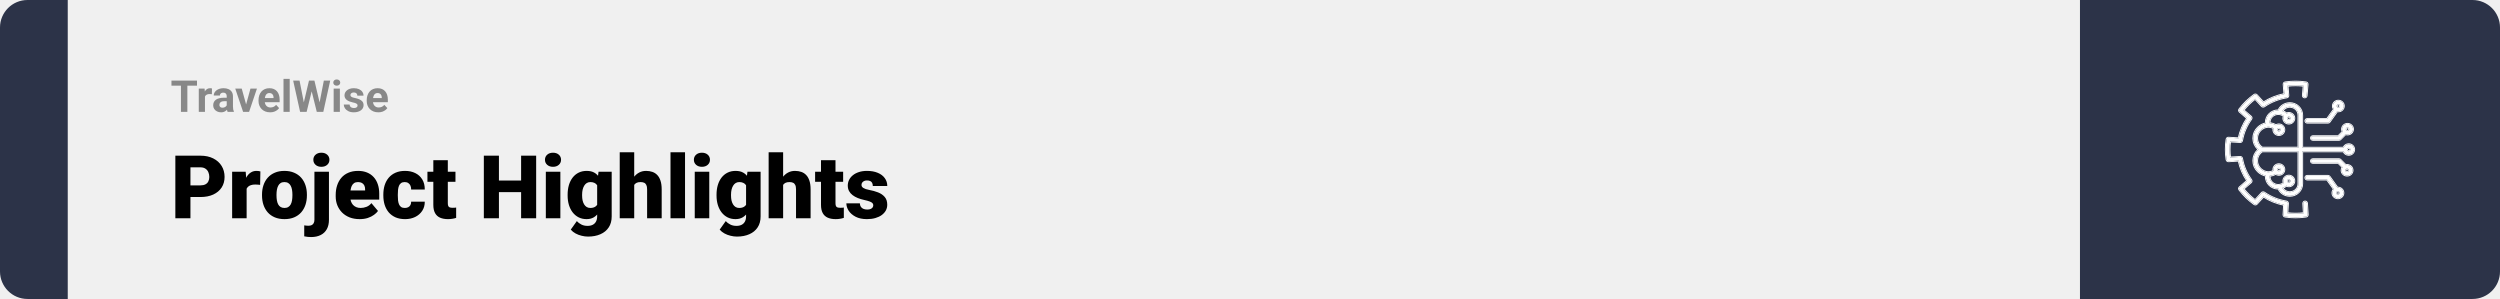
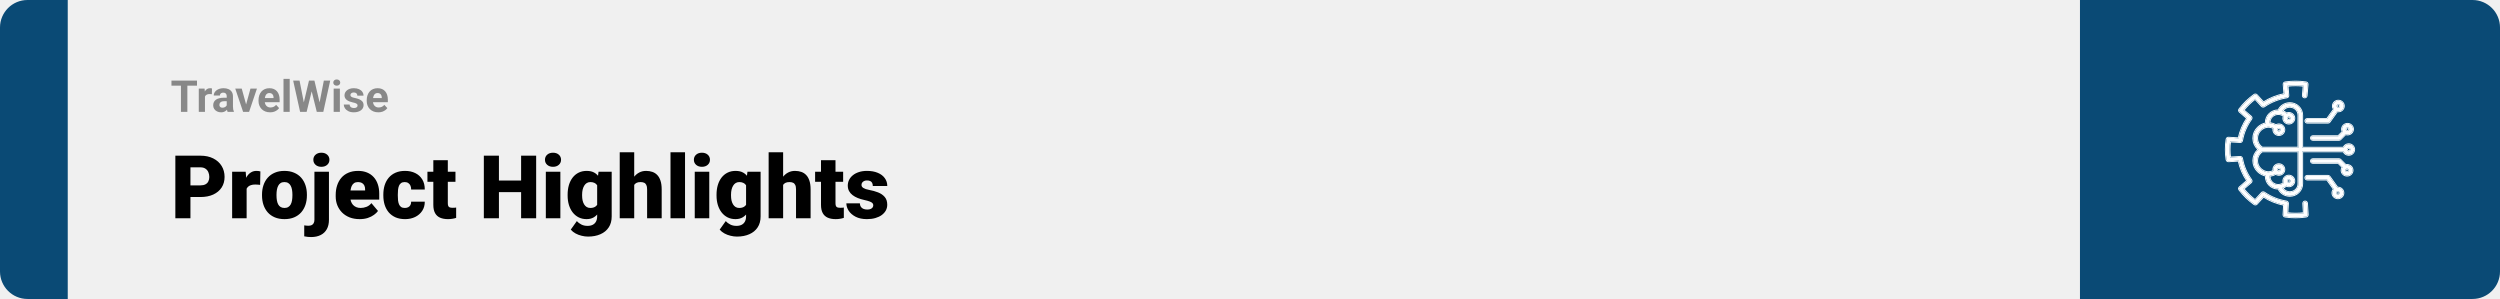
<svg xmlns="http://www.w3.org/2000/svg" width="1363" height="163" viewBox="0 0 1363 163" fill="none">
-   <path d="M0 15C0 6.716 6.716 0 15 0H37V163H15C6.716 163 0 156.284 0 148V15Z" fill="#2C3348" />
+   <path d="M0 15C0 6.716 6.716 0 15 0H37V163H15C6.716 163 0 156.284 0 148V15Z" fill="#0A4A75" />
  <rect width="1097" height="163" transform="translate(37)" fill="#F0F0F0" />
  <path d="M102.152 43.938V61H98.648V43.938H102.152ZM107.402 43.938V46.691H93.481V43.938H107.402ZM111.75 51.086V61H108.375V48.32H111.551L111.75 51.086ZM115.57 48.238L115.512 51.367C115.348 51.344 115.148 51.324 114.914 51.309C114.688 51.285 114.48 51.273 114.293 51.273C113.816 51.273 113.402 51.336 113.051 51.461C112.707 51.578 112.418 51.754 112.184 51.988C111.957 52.223 111.785 52.508 111.668 52.844C111.559 53.18 111.496 53.562 111.48 53.992L110.801 53.781C110.801 52.961 110.883 52.207 111.047 51.52C111.211 50.824 111.449 50.219 111.762 49.703C112.082 49.188 112.473 48.789 112.934 48.508C113.395 48.227 113.922 48.086 114.516 48.086C114.703 48.086 114.895 48.102 115.09 48.133C115.285 48.156 115.445 48.191 115.57 48.238ZM123.609 58.141V52.492C123.609 52.086 123.543 51.738 123.41 51.449C123.277 51.152 123.07 50.922 122.789 50.758C122.516 50.594 122.16 50.512 121.723 50.512C121.348 50.512 121.023 50.578 120.75 50.711C120.477 50.836 120.266 51.02 120.117 51.262C119.969 51.496 119.895 51.773 119.895 52.094H116.52C116.52 51.555 116.645 51.043 116.895 50.559C117.145 50.074 117.508 49.648 117.984 49.281C118.461 48.906 119.027 48.613 119.684 48.402C120.348 48.191 121.09 48.086 121.91 48.086C122.895 48.086 123.77 48.25 124.535 48.578C125.301 48.906 125.902 49.398 126.34 50.055C126.785 50.711 127.008 51.531 127.008 52.516V57.941C127.008 58.637 127.051 59.207 127.137 59.652C127.223 60.09 127.348 60.473 127.512 60.801V61H124.102C123.938 60.656 123.812 60.227 123.727 59.711C123.648 59.188 123.609 58.664 123.609 58.141ZM124.055 53.277L124.078 55.188H122.191C121.746 55.188 121.359 55.238 121.031 55.34C120.703 55.441 120.434 55.586 120.223 55.773C120.012 55.953 119.855 56.164 119.754 56.406C119.66 56.648 119.613 56.914 119.613 57.203C119.613 57.492 119.68 57.754 119.812 57.988C119.945 58.215 120.137 58.395 120.387 58.527C120.637 58.652 120.93 58.715 121.266 58.715C121.773 58.715 122.215 58.613 122.59 58.41C122.965 58.207 123.254 57.957 123.457 57.66C123.668 57.363 123.777 57.082 123.785 56.816L124.676 58.246C124.551 58.566 124.379 58.898 124.16 59.242C123.949 59.586 123.68 59.91 123.352 60.215C123.023 60.512 122.629 60.758 122.168 60.953C121.707 61.141 121.16 61.234 120.527 61.234C119.723 61.234 118.992 61.074 118.336 60.754C117.688 60.426 117.172 59.977 116.789 59.406C116.414 58.828 116.227 58.172 116.227 57.438C116.227 56.773 116.352 56.184 116.602 55.668C116.852 55.152 117.219 54.719 117.703 54.367C118.195 54.008 118.809 53.738 119.543 53.559C120.277 53.371 121.129 53.277 122.098 53.277H124.055ZM133.734 58.539L136.547 48.32H140.074L135.797 61H133.664L133.734 58.539ZM131.801 48.32L134.625 58.551L134.684 61H132.539L128.262 48.32H131.801ZM147.258 61.234C146.273 61.234 145.391 61.078 144.609 60.766C143.828 60.445 143.164 60.004 142.617 59.441C142.078 58.879 141.664 58.227 141.375 57.484C141.086 56.734 140.941 55.938 140.941 55.094V54.625C140.941 53.664 141.078 52.785 141.352 51.988C141.625 51.191 142.016 50.5 142.523 49.914C143.039 49.328 143.664 48.879 144.398 48.566C145.133 48.246 145.961 48.086 146.883 48.086C147.781 48.086 148.578 48.234 149.273 48.531C149.969 48.828 150.551 49.25 151.02 49.797C151.496 50.344 151.855 51 152.098 51.766C152.34 52.523 152.461 53.367 152.461 54.297V55.703H142.383V53.453H149.145V53.195C149.145 52.727 149.059 52.309 148.887 51.941C148.723 51.566 148.473 51.27 148.137 51.051C147.801 50.832 147.371 50.723 146.848 50.723C146.402 50.723 146.02 50.82 145.699 51.016C145.379 51.211 145.117 51.484 144.914 51.836C144.719 52.188 144.57 52.602 144.469 53.078C144.375 53.547 144.328 54.062 144.328 54.625V55.094C144.328 55.602 144.398 56.07 144.539 56.5C144.688 56.93 144.895 57.301 145.16 57.613C145.434 57.926 145.762 58.168 146.145 58.34C146.535 58.512 146.977 58.598 147.469 58.598C148.078 58.598 148.645 58.48 149.168 58.246C149.699 58.004 150.156 57.641 150.539 57.156L152.18 58.938C151.914 59.32 151.551 59.688 151.09 60.039C150.637 60.391 150.09 60.68 149.449 60.906C148.809 61.125 148.078 61.234 147.258 61.234ZM157.945 43V61H154.559V43H157.945ZM165.059 58.293L168.457 43.938H170.355L170.789 46.328L167.168 61H165.129L165.059 58.293ZM163.312 43.938L166.125 58.293L165.891 61H163.617L159.832 43.938H163.312ZM173.777 58.234L176.555 43.938H180.035L176.262 61H173.988L173.777 58.234ZM171.422 43.938L174.844 58.352L174.75 61H172.711L169.066 46.316L169.535 43.938H171.422ZM185.297 48.32V61H181.91V48.32H185.297ZM181.699 45.016C181.699 44.523 181.871 44.117 182.215 43.797C182.559 43.477 183.02 43.316 183.598 43.316C184.168 43.316 184.625 43.477 184.969 43.797C185.32 44.117 185.496 44.523 185.496 45.016C185.496 45.508 185.32 45.914 184.969 46.234C184.625 46.555 184.168 46.715 183.598 46.715C183.02 46.715 182.559 46.555 182.215 46.234C181.871 45.914 181.699 45.508 181.699 45.016ZM194.941 57.496C194.941 57.254 194.871 57.035 194.73 56.84C194.59 56.645 194.328 56.465 193.945 56.301C193.57 56.129 193.027 55.973 192.316 55.832C191.676 55.691 191.078 55.516 190.523 55.305C189.977 55.086 189.5 54.824 189.094 54.52C188.695 54.215 188.383 53.855 188.156 53.441C187.93 53.02 187.816 52.539 187.816 52C187.816 51.469 187.93 50.969 188.156 50.5C188.391 50.031 188.723 49.617 189.152 49.258C189.59 48.891 190.121 48.605 190.746 48.402C191.379 48.191 192.09 48.086 192.879 48.086C193.98 48.086 194.926 48.262 195.715 48.613C196.512 48.965 197.121 49.449 197.543 50.066C197.973 50.676 198.188 51.371 198.188 52.152H194.812C194.812 51.824 194.742 51.531 194.602 51.273C194.469 51.008 194.258 50.801 193.969 50.652C193.688 50.496 193.32 50.418 192.867 50.418C192.492 50.418 192.168 50.484 191.895 50.617C191.621 50.742 191.41 50.914 191.262 51.133C191.121 51.344 191.051 51.578 191.051 51.836C191.051 52.031 191.09 52.207 191.168 52.363C191.254 52.512 191.391 52.648 191.578 52.773C191.766 52.898 192.008 53.016 192.305 53.125C192.609 53.227 192.984 53.32 193.43 53.406C194.344 53.594 195.16 53.84 195.879 54.145C196.598 54.441 197.168 54.848 197.59 55.363C198.012 55.871 198.223 56.539 198.223 57.367C198.223 57.93 198.098 58.445 197.848 58.914C197.598 59.383 197.238 59.793 196.77 60.145C196.301 60.488 195.738 60.758 195.082 60.953C194.434 61.141 193.703 61.234 192.891 61.234C191.711 61.234 190.711 61.023 189.891 60.602C189.078 60.18 188.461 59.645 188.039 58.996C187.625 58.34 187.418 57.668 187.418 56.98H190.617C190.633 57.441 190.75 57.812 190.969 58.094C191.195 58.375 191.48 58.578 191.824 58.703C192.176 58.828 192.555 58.891 192.961 58.891C193.398 58.891 193.762 58.832 194.051 58.715C194.34 58.59 194.559 58.426 194.707 58.223C194.863 58.012 194.941 57.77 194.941 57.496ZM206.25 61.234C205.266 61.234 204.383 61.078 203.602 60.766C202.82 60.445 202.156 60.004 201.609 59.441C201.07 58.879 200.656 58.227 200.367 57.484C200.078 56.734 199.934 55.938 199.934 55.094V54.625C199.934 53.664 200.07 52.785 200.344 51.988C200.617 51.191 201.008 50.5 201.516 49.914C202.031 49.328 202.656 48.879 203.391 48.566C204.125 48.246 204.953 48.086 205.875 48.086C206.773 48.086 207.57 48.234 208.266 48.531C208.961 48.828 209.543 49.25 210.012 49.797C210.488 50.344 210.848 51 211.09 51.766C211.332 52.523 211.453 53.367 211.453 54.297V55.703H201.375V53.453H208.137V53.195C208.137 52.727 208.051 52.309 207.879 51.941C207.715 51.566 207.465 51.27 207.129 51.051C206.793 50.832 206.363 50.723 205.84 50.723C205.395 50.723 205.012 50.82 204.691 51.016C204.371 51.211 204.109 51.484 203.906 51.836C203.711 52.188 203.562 52.602 203.461 53.078C203.367 53.547 203.32 54.062 203.32 54.625V55.094C203.32 55.602 203.391 56.07 203.531 56.5C203.68 56.93 203.887 57.301 204.152 57.613C204.426 57.926 204.754 58.168 205.137 58.34C205.527 58.512 205.969 58.598 206.461 58.598C207.07 58.598 207.637 58.48 208.16 58.246C208.691 58.004 209.148 57.641 209.531 57.156L211.172 58.938C210.906 59.32 210.543 59.688 210.082 60.039C209.629 60.391 209.082 60.68 208.441 60.906C207.801 61.125 207.07 61.234 206.25 61.234Z" fill="#888888" />
  <path d="M109.219 107.422H100.734V101.07H109.219C110.375 101.07 111.312 100.875 112.031 100.484C112.75 100.094 113.273 99.555 113.602 98.867C113.945 98.164 114.117 97.375 114.117 96.5C114.117 95.562 113.945 94.695 113.602 93.898C113.273 93.102 112.75 92.461 112.031 91.977C111.312 91.477 110.375 91.227 109.219 91.227H103.828V119H95.602V84.875H109.219C111.953 84.875 114.305 85.375 116.273 86.375C118.258 87.375 119.781 88.75 120.844 90.5C121.906 92.234 122.438 94.219 122.438 96.453C122.438 98.656 121.906 100.578 120.844 102.219C119.781 103.859 118.258 105.141 116.273 106.062C114.305 106.969 111.953 107.422 109.219 107.422ZM134.461 99.922V119H126.562V93.641H133.945L134.461 99.922ZM141.961 93.453L141.82 100.789C141.508 100.758 141.086 100.719 140.555 100.672C140.023 100.625 139.578 100.602 139.219 100.602C138.297 100.602 137.5 100.711 136.828 100.93C136.172 101.133 135.625 101.445 135.188 101.867C134.766 102.273 134.453 102.789 134.25 103.414C134.062 104.039 133.977 104.766 133.992 105.594L132.562 104.656C132.562 102.953 132.727 101.406 133.055 100.016C133.398 98.609 133.883 97.398 134.508 96.383C135.133 95.352 135.891 94.562 136.781 94.016C137.672 93.453 138.672 93.172 139.781 93.172C140.172 93.172 140.555 93.195 140.93 93.242C141.32 93.289 141.664 93.359 141.961 93.453ZM142.852 106.578V106.086C142.852 104.227 143.117 102.516 143.648 100.953C144.18 99.375 144.961 98.008 145.992 96.852C147.023 95.695 148.297 94.797 149.812 94.156C151.328 93.5 153.078 93.172 155.062 93.172C157.062 93.172 158.82 93.5 160.336 94.156C161.867 94.797 163.148 95.695 164.18 96.852C165.211 98.008 165.992 99.375 166.523 100.953C167.055 102.516 167.32 104.227 167.32 106.086V106.578C167.32 108.422 167.055 110.133 166.523 111.711C165.992 113.273 165.211 114.641 164.18 115.812C163.148 116.969 161.875 117.867 160.359 118.508C158.844 119.148 157.094 119.469 155.109 119.469C153.125 119.469 151.367 119.148 149.836 118.508C148.305 117.867 147.023 116.969 145.992 115.812C144.961 114.641 144.18 113.273 143.648 111.711C143.117 110.133 142.852 108.422 142.852 106.578ZM150.75 106.086V106.578C150.75 107.531 150.82 108.422 150.961 109.25C151.102 110.078 151.336 110.805 151.664 111.43C151.992 112.039 152.438 112.516 153 112.859C153.562 113.203 154.266 113.375 155.109 113.375C155.938 113.375 156.625 113.203 157.172 112.859C157.734 112.516 158.18 112.039 158.508 111.43C158.836 110.805 159.07 110.078 159.211 109.25C159.352 108.422 159.422 107.531 159.422 106.578V106.086C159.422 105.164 159.352 104.297 159.211 103.484C159.07 102.656 158.836 101.93 158.508 101.305C158.18 100.664 157.734 100.164 157.172 99.805C156.609 99.445 155.906 99.266 155.062 99.266C154.234 99.266 153.539 99.445 152.977 99.805C152.43 100.164 151.992 100.664 151.664 101.305C151.336 101.93 151.102 102.656 150.961 103.484C150.82 104.297 150.75 105.164 150.75 106.086ZM171.422 93.641H179.344V119.82C179.344 121.852 178.953 123.562 178.172 124.953C177.391 126.359 176.273 127.422 174.82 128.141C173.367 128.875 171.633 129.242 169.617 129.242C168.945 129.242 168.328 129.211 167.766 129.148C167.188 129.102 166.555 129 165.867 128.844V122.867C166.273 122.93 166.648 122.977 166.992 123.008C167.336 123.055 167.711 123.078 168.117 123.078C168.836 123.078 169.438 122.961 169.922 122.727C170.406 122.492 170.773 122.133 171.023 121.648C171.289 121.164 171.422 120.555 171.422 119.82V93.641ZM170.836 87.102C170.836 85.977 171.242 85.055 172.055 84.336C172.867 83.617 173.922 83.258 175.219 83.258C176.516 83.258 177.57 83.617 178.383 84.336C179.195 85.055 179.602 85.977 179.602 87.102C179.602 88.227 179.195 89.148 178.383 89.867C177.57 90.586 176.516 90.945 175.219 90.945C173.922 90.945 172.867 90.586 172.055 89.867C171.242 89.148 170.836 88.227 170.836 87.102ZM196.102 119.469C194.039 119.469 192.195 119.148 190.57 118.508C188.945 117.852 187.57 116.953 186.445 115.812C185.336 114.672 184.484 113.359 183.891 111.875C183.312 110.391 183.023 108.82 183.023 107.164V106.273C183.023 104.414 183.281 102.695 183.797 101.117C184.312 99.523 185.078 98.133 186.094 96.945C187.109 95.758 188.383 94.836 189.914 94.18C191.445 93.508 193.227 93.172 195.258 93.172C197.055 93.172 198.664 93.461 200.086 94.039C201.508 94.617 202.711 95.445 203.695 96.523C204.695 97.602 205.453 98.906 205.969 100.438C206.5 101.969 206.766 103.688 206.766 105.594V108.805H186.047V103.859H199.055V103.25C199.07 102.406 198.922 101.688 198.609 101.094C198.312 100.5 197.875 100.047 197.297 99.734C196.719 99.422 196.016 99.266 195.188 99.266C194.328 99.266 193.617 99.453 193.055 99.828C192.508 100.203 192.078 100.719 191.766 101.375C191.469 102.016 191.258 102.758 191.133 103.602C191.008 104.445 190.945 105.336 190.945 106.273V107.164C190.945 108.102 191.07 108.953 191.32 109.719C191.586 110.484 191.961 111.141 192.445 111.688C192.945 112.219 193.539 112.633 194.227 112.93C194.93 113.227 195.727 113.375 196.617 113.375C197.695 113.375 198.758 113.172 199.805 112.766C200.852 112.359 201.75 111.688 202.5 110.75L206.086 115.016C205.57 115.75 204.836 116.461 203.883 117.148C202.945 117.836 201.82 118.398 200.508 118.836C199.195 119.258 197.727 119.469 196.102 119.469ZM220.688 113.375C221.422 113.375 222.047 113.242 222.562 112.977C223.094 112.695 223.492 112.305 223.758 111.805C224.039 111.289 224.172 110.672 224.156 109.953H231.586C231.602 111.859 231.133 113.531 230.18 114.969C229.242 116.391 227.961 117.5 226.336 118.297C224.727 119.078 222.906 119.469 220.875 119.469C218.891 119.469 217.156 119.148 215.672 118.508C214.188 117.852 212.945 116.945 211.945 115.789C210.961 114.617 210.219 113.25 209.719 111.688C209.234 110.125 208.992 108.43 208.992 106.602V106.062C208.992 104.234 209.234 102.539 209.719 100.977C210.219 99.398 210.961 98.031 211.945 96.875C212.945 95.703 214.18 94.797 215.648 94.156C217.133 93.5 218.859 93.172 220.828 93.172C222.938 93.172 224.797 93.57 226.406 94.367C228.031 95.164 229.305 96.32 230.227 97.836C231.148 99.352 231.602 101.188 231.586 103.344H224.156C224.172 102.578 224.055 101.891 223.805 101.281C223.555 100.672 223.164 100.188 222.633 99.828C222.117 99.453 221.453 99.266 220.641 99.266C219.828 99.266 219.172 99.445 218.672 99.805C218.172 100.164 217.789 100.664 217.523 101.305C217.273 101.93 217.102 102.648 217.008 103.461C216.93 104.273 216.891 105.141 216.891 106.062V106.602C216.891 107.539 216.93 108.422 217.008 109.25C217.102 110.062 217.281 110.781 217.547 111.406C217.812 112.016 218.195 112.5 218.695 112.859C219.195 113.203 219.859 113.375 220.688 113.375ZM248.32 93.641V99.125H233.039V93.641H248.32ZM236.25 87.336H244.148V110.727C244.148 111.398 244.227 111.922 244.383 112.297C244.539 112.656 244.805 112.914 245.18 113.07C245.57 113.211 246.086 113.281 246.727 113.281C247.18 113.281 247.555 113.273 247.852 113.258C248.148 113.227 248.43 113.188 248.695 113.141V118.789C248.023 119.008 247.32 119.172 246.586 119.281C245.852 119.406 245.07 119.469 244.242 119.469C242.555 119.469 241.109 119.203 239.906 118.672C238.719 118.141 237.812 117.305 237.188 116.164C236.562 115.023 236.25 113.539 236.25 111.711V87.336ZM286.781 98.422V104.75H269.273V98.422H286.781ZM272.016 84.875V119H263.789V84.875H272.016ZM292.312 84.875V119H284.109V84.875H292.312ZM305.508 93.641V119H297.586V93.641H305.508ZM297.117 87.102C297.117 85.977 297.523 85.055 298.336 84.336C299.148 83.617 300.203 83.258 301.5 83.258C302.797 83.258 303.852 83.617 304.664 84.336C305.477 85.055 305.883 85.977 305.883 87.102C305.883 88.227 305.477 89.148 304.664 89.867C303.852 90.586 302.797 90.945 301.5 90.945C300.203 90.945 299.148 90.586 298.336 89.867C297.523 89.148 297.117 88.227 297.117 87.102ZM326.32 93.641H333.492V118.016C333.492 120.359 332.953 122.344 331.875 123.969C330.797 125.609 329.289 126.852 327.352 127.695C325.43 128.555 323.18 128.984 320.602 128.984C319.461 128.984 318.297 128.836 317.109 128.539C315.922 128.258 314.812 127.836 313.781 127.273C312.75 126.711 311.883 126.016 311.18 125.188L314.484 120.547C315.125 121.266 315.93 121.875 316.898 122.375C317.867 122.891 319.008 123.148 320.32 123.148C321.461 123.148 322.414 122.945 323.18 122.539C323.961 122.133 324.555 121.539 324.961 120.758C325.367 119.992 325.57 119.062 325.57 117.969V99.641L326.32 93.641ZM309.469 106.625V106.133C309.469 104.211 309.703 102.461 310.172 100.883C310.656 99.289 311.344 97.922 312.234 96.781C313.141 95.625 314.234 94.734 315.516 94.109C316.797 93.484 318.242 93.172 319.852 93.172C321.586 93.172 323.008 93.508 324.117 94.18C325.242 94.836 326.141 95.758 326.812 96.945C327.5 98.133 328.031 99.523 328.406 101.117C328.797 102.695 329.125 104.398 329.391 106.227V106.812C329.125 108.531 328.758 110.156 328.289 111.688C327.836 113.203 327.242 114.547 326.508 115.719C325.773 116.891 324.852 117.812 323.742 118.484C322.648 119.141 321.336 119.469 319.805 119.469C318.211 119.469 316.773 119.148 315.492 118.508C314.227 117.867 313.141 116.969 312.234 115.812C311.344 114.656 310.656 113.297 310.172 111.734C309.703 110.172 309.469 108.469 309.469 106.625ZM317.367 106.133V106.625C317.367 107.578 317.453 108.461 317.625 109.273C317.812 110.086 318.094 110.805 318.469 111.43C318.844 112.039 319.305 112.516 319.852 112.859C320.414 113.203 321.07 113.375 321.82 113.375C322.961 113.375 323.883 113.133 324.586 112.648C325.289 112.164 325.797 111.477 326.109 110.586C326.422 109.695 326.555 108.648 326.508 107.445V105.594C326.539 104.562 326.469 103.656 326.297 102.875C326.125 102.078 325.852 101.414 325.477 100.883C325.117 100.352 324.633 99.953 324.023 99.688C323.43 99.406 322.711 99.266 321.867 99.266C321.133 99.266 320.484 99.438 319.922 99.781C319.359 100.125 318.891 100.609 318.516 101.234C318.141 101.844 317.852 102.57 317.648 103.414C317.461 104.242 317.367 105.148 317.367 106.133ZM345.773 83V119H337.875V83H345.773ZM344.836 105.453L342.984 105.5C342.984 103.719 343.203 102.078 343.641 100.578C344.078 99.078 344.703 97.773 345.516 96.664C346.328 95.555 347.305 94.695 348.445 94.086C349.586 93.477 350.852 93.172 352.242 93.172C353.492 93.172 354.633 93.352 355.664 93.711C356.711 94.07 357.609 94.648 358.359 95.445C359.125 96.242 359.711 97.281 360.117 98.562C360.539 99.844 360.75 101.406 360.75 103.25V119H352.805V103.203C352.805 102.172 352.656 101.375 352.359 100.812C352.078 100.234 351.672 99.836 351.141 99.617C350.609 99.383 349.961 99.266 349.195 99.266C348.273 99.266 347.523 99.422 346.945 99.734C346.367 100.047 345.922 100.484 345.609 101.047C345.312 101.594 345.109 102.242 345 102.992C344.891 103.742 344.836 104.562 344.836 105.453ZM373.477 83V119H365.555V83H373.477ZM386.695 93.641V119H378.773V93.641H386.695ZM378.305 87.102C378.305 85.977 378.711 85.055 379.523 84.336C380.336 83.617 381.391 83.258 382.688 83.258C383.984 83.258 385.039 83.617 385.852 84.336C386.664 85.055 387.07 85.977 387.07 87.102C387.07 88.227 386.664 89.148 385.852 89.867C385.039 90.586 383.984 90.945 382.688 90.945C381.391 90.945 380.336 90.586 379.523 89.867C378.711 89.148 378.305 88.227 378.305 87.102ZM407.508 93.641H414.68V118.016C414.68 120.359 414.141 122.344 413.062 123.969C411.984 125.609 410.477 126.852 408.539 127.695C406.617 128.555 404.367 128.984 401.789 128.984C400.648 128.984 399.484 128.836 398.297 128.539C397.109 128.258 396 127.836 394.969 127.273C393.938 126.711 393.07 126.016 392.367 125.188L395.672 120.547C396.312 121.266 397.117 121.875 398.086 122.375C399.055 122.891 400.195 123.148 401.508 123.148C402.648 123.148 403.602 122.945 404.367 122.539C405.148 122.133 405.742 121.539 406.148 120.758C406.555 119.992 406.758 119.062 406.758 117.969V99.641L407.508 93.641ZM390.656 106.625V106.133C390.656 104.211 390.891 102.461 391.359 100.883C391.844 99.289 392.531 97.922 393.422 96.781C394.328 95.625 395.422 94.734 396.703 94.109C397.984 93.484 399.43 93.172 401.039 93.172C402.773 93.172 404.195 93.508 405.305 94.18C406.43 94.836 407.328 95.758 408 96.945C408.688 98.133 409.219 99.523 409.594 101.117C409.984 102.695 410.312 104.398 410.578 106.227V106.812C410.312 108.531 409.945 110.156 409.477 111.688C409.023 113.203 408.43 114.547 407.695 115.719C406.961 116.891 406.039 117.812 404.93 118.484C403.836 119.141 402.523 119.469 400.992 119.469C399.398 119.469 397.961 119.148 396.68 118.508C395.414 117.867 394.328 116.969 393.422 115.812C392.531 114.656 391.844 113.297 391.359 111.734C390.891 110.172 390.656 108.469 390.656 106.625ZM398.555 106.133V106.625C398.555 107.578 398.641 108.461 398.812 109.273C399 110.086 399.281 110.805 399.656 111.43C400.031 112.039 400.492 112.516 401.039 112.859C401.602 113.203 402.258 113.375 403.008 113.375C404.148 113.375 405.07 113.133 405.773 112.648C406.477 112.164 406.984 111.477 407.297 110.586C407.609 109.695 407.742 108.648 407.695 107.445V105.594C407.727 104.562 407.656 103.656 407.484 102.875C407.312 102.078 407.039 101.414 406.664 100.883C406.305 100.352 405.82 99.953 405.211 99.688C404.617 99.406 403.898 99.266 403.055 99.266C402.32 99.266 401.672 99.438 401.109 99.781C400.547 100.125 400.078 100.609 399.703 101.234C399.328 101.844 399.039 102.57 398.836 103.414C398.648 104.242 398.555 105.148 398.555 106.133ZM426.961 83V119H419.062V83H426.961ZM426.023 105.453L424.172 105.5C424.172 103.719 424.391 102.078 424.828 100.578C425.266 99.078 425.891 97.773 426.703 96.664C427.516 95.555 428.492 94.695 429.633 94.086C430.773 93.477 432.039 93.172 433.43 93.172C434.68 93.172 435.82 93.352 436.852 93.711C437.898 94.07 438.797 94.648 439.547 95.445C440.312 96.242 440.898 97.281 441.305 98.562C441.727 99.844 441.938 101.406 441.938 103.25V119H433.992V103.203C433.992 102.172 433.844 101.375 433.547 100.812C433.266 100.234 432.859 99.836 432.328 99.617C431.797 99.383 431.148 99.266 430.383 99.266C429.461 99.266 428.711 99.422 428.133 99.734C427.555 100.047 427.109 100.484 426.797 101.047C426.5 101.594 426.297 102.242 426.188 102.992C426.078 103.742 426.023 104.562 426.023 105.453ZM459.68 93.641V99.125H444.398V93.641H459.68ZM447.609 87.336H455.508V110.727C455.508 111.398 455.586 111.922 455.742 112.297C455.898 112.656 456.164 112.914 456.539 113.07C456.93 113.211 457.445 113.281 458.086 113.281C458.539 113.281 458.914 113.273 459.211 113.258C459.508 113.227 459.789 113.188 460.055 113.141V118.789C459.383 119.008 458.68 119.172 457.945 119.281C457.211 119.406 456.43 119.469 455.602 119.469C453.914 119.469 452.469 119.203 451.266 118.672C450.078 118.141 449.172 117.305 448.547 116.164C447.922 115.023 447.609 113.539 447.609 111.711V87.336ZM476.109 111.875C476.109 111.438 475.961 111.062 475.664 110.75C475.383 110.422 474.883 110.125 474.164 109.859C473.445 109.578 472.438 109.297 471.141 109.016C469.906 108.75 468.742 108.398 467.648 107.961C466.57 107.523 465.625 106.992 464.812 106.367C464 105.742 463.359 105 462.891 104.141C462.438 103.281 462.211 102.297 462.211 101.188C462.211 100.109 462.438 99.094 462.891 98.141C463.359 97.172 464.039 96.32 464.93 95.586C465.836 94.836 466.938 94.25 468.234 93.828C469.531 93.391 471.008 93.172 472.664 93.172C474.945 93.172 476.914 93.523 478.57 94.227C480.227 94.914 481.5 95.883 482.391 97.133C483.297 98.367 483.75 99.797 483.75 101.422H475.852C475.852 100.781 475.742 100.234 475.523 99.781C475.32 99.328 474.984 98.984 474.516 98.75C474.047 98.5 473.422 98.375 472.641 98.375C472.094 98.375 471.594 98.477 471.141 98.68C470.703 98.883 470.352 99.164 470.086 99.523C469.82 99.883 469.688 100.305 469.688 100.789C469.688 101.133 469.766 101.445 469.922 101.727C470.094 101.992 470.352 102.242 470.695 102.477C471.039 102.695 471.477 102.898 472.008 103.086C472.539 103.258 473.18 103.414 473.93 103.555C475.633 103.867 477.227 104.312 478.711 104.891C480.195 105.469 481.398 106.289 482.32 107.352C483.258 108.414 483.727 109.844 483.727 111.641C483.727 112.766 483.469 113.805 482.953 114.758C482.438 115.695 481.695 116.523 480.727 117.242C479.758 117.945 478.594 118.492 477.234 118.883C475.875 119.273 474.344 119.469 472.641 119.469C470.219 119.469 468.172 119.039 466.5 118.18C464.828 117.305 463.562 116.211 462.703 114.898C461.859 113.57 461.438 112.227 461.438 110.867H468.797C468.828 111.648 469.016 112.289 469.359 112.789C469.719 113.289 470.195 113.656 470.789 113.891C471.383 114.125 472.07 114.242 472.852 114.242C473.57 114.242 474.164 114.141 474.633 113.938C475.117 113.734 475.484 113.461 475.734 113.117C475.984 112.758 476.109 112.344 476.109 111.875Z" fill="black" />
-   <path d="M1134 0H1348C1356.28 0 1363 6.716 1363 15V148C1363 156.284 1356.28 163 1348 163H1134V0Z" fill="#2C3348" />
+   <path d="M1134 0H1348C1356.28 0 1363 6.716 1363 15V148C1363 156.284 1356.28 163 1348 163H1134V0Z" fill="#0A4A75" />
  <mask id="path-5-outside-1_3_82" maskUnits="userSpaceOnUse" x="1212.5" y="43.5" width="72" height="76" fill="black">
    <rect fill="white" x="1212.5" y="43.5" width="72" height="76" />
    <path d="M1257.78 110.795L1258.17 117.033C1258.2 117.55 1257.82 118.005 1257.3 118.082C1255.41 118.359 1253.48 118.5 1251.56 118.5C1249.65 118.5 1247.72 118.359 1245.83 118.082C1245.3 118.005 1244.93 117.55 1244.96 117.033L1245.29 111.677C1241.26 110.891 1237.48 109.371 1234.05 107.148L1230.39 111.163C1230.04 111.55 1229.44 111.612 1229.01 111.305C1225.91 109.088 1223.19 106.436 1220.9 103.423C1220.59 103.006 1220.65 102.425 1221.05 102.081L1225.18 98.523C1222.89 95.186 1221.33 91.519 1220.52 87.599L1215.01 87.921C1214.48 87.953 1214.01 87.584 1213.93 87.072C1213.64 85.241 1213.5 83.366 1213.5 81.499C1213.5 79.632 1213.64 77.757 1213.93 75.925C1214.01 75.413 1214.48 75.037 1215.01 75.077L1220.52 75.399C1221.33 71.48 1222.89 67.813 1225.18 64.475L1221.05 60.917C1220.65 60.573 1220.59 59.992 1220.9 59.575C1223.18 56.565 1225.91 53.913 1229.01 51.693C1229.44 51.386 1230.04 51.448 1230.39 51.834L1234.05 55.85C1237.51 53.619 1241.42 52.054 1245.48 51.284L1245.04 45.974C1245 45.45 1245.38 44.982 1245.92 44.904C1249.64 44.365 1253.49 44.365 1257.21 44.904C1257.75 44.982 1258.13 45.45 1258.09 45.974L1257.57 52.189C1257.52 52.74 1257.02 53.15 1256.46 53.105C1255.89 53.06 1255.47 52.578 1255.52 52.027L1255.96 46.757C1253.05 46.413 1250.08 46.413 1247.17 46.757L1247.61 52.027C1247.66 52.546 1247.28 53.011 1246.75 53.095C1242.36 53.791 1238.12 55.484 1234.48 57.99C1234.05 58.285 1233.46 58.218 1233.11 57.837L1229.48 53.854C1227.1 55.651 1224.97 57.725 1223.12 60.034L1227.22 63.565C1227.61 63.904 1227.68 64.475 1227.38 64.891C1224.81 68.424 1223.12 72.369 1222.38 76.619C1222.29 77.122 1221.82 77.48 1221.3 77.448L1215.84 77.129C1215.65 78.572 1215.56 80.038 1215.56 81.499C1215.56 82.96 1215.65 84.426 1215.84 85.869L1221.3 85.549C1221.82 85.516 1222.29 85.877 1222.38 86.379C1223.12 90.63 1224.81 94.576 1227.38 98.108C1227.68 98.524 1227.61 99.095 1227.22 99.434L1223.12 102.964C1224.97 105.276 1227.11 107.349 1229.48 109.144L1233.11 105.161C1233.46 104.779 1234.05 104.713 1234.48 105.008C1238.11 107.508 1242.17 109.143 1246.54 109.869C1247.06 109.955 1247.43 110.406 1247.4 110.915L1247.07 116.229C1250.04 116.589 1253.09 116.589 1256.06 116.229L1255.73 110.915C1255.7 110.363 1256.13 109.89 1256.7 109.857C1257.26 109.827 1257.75 110.244 1257.78 110.795ZM1279.87 67.519C1281.52 67.519 1282.86 68.823 1282.86 70.426C1282.86 72.028 1281.52 73.332 1279.87 73.332C1279.49 73.332 1279.13 73.256 1278.8 73.131L1276 75.947C1275.8 76.142 1275.54 76.252 1275.26 76.252H1260.97C1260.4 76.252 1259.94 75.805 1259.94 75.252C1259.94 74.7 1260.4 74.252 1260.97 74.252H1274.82L1277.25 71.805C1277.02 71.393 1276.88 70.928 1276.88 70.426C1276.88 68.823 1278.22 67.519 1279.87 67.519ZM1278.93 70.426C1278.93 70.926 1279.35 71.332 1279.87 71.332C1280.38 71.332 1280.8 70.926 1280.8 70.426C1280.8 69.926 1280.38 69.52 1279.87 69.52C1279.35 69.52 1278.93 69.926 1278.93 70.426ZM1268.7 64.889L1272.51 59.558C1272.12 59.069 1271.89 58.465 1271.89 57.803C1271.89 56.2 1273.23 54.897 1274.87 54.897C1276.52 54.897 1277.86 56.2 1277.86 57.803C1277.86 59.405 1276.52 60.709 1274.87 60.709C1274.66 60.709 1274.45 60.684 1274.24 60.64L1270.08 66.46C1269.89 66.729 1269.57 66.889 1269.23 66.889H1257.92C1257.35 66.889 1256.89 66.442 1256.89 65.889C1256.89 65.337 1257.35 64.889 1257.92 64.889L1268.7 64.889ZM1273.94 57.803C1273.94 58.303 1274.36 58.709 1274.87 58.709C1275.39 58.709 1275.81 58.303 1275.81 57.803C1275.81 57.303 1275.39 56.897 1274.87 56.897C1274.36 56.897 1273.94 57.303 1273.94 57.803ZM1277.62 105.196C1277.62 106.798 1276.28 108.102 1274.63 108.102C1272.98 108.102 1271.64 106.798 1271.64 105.196C1271.64 104.412 1271.96 103.703 1272.48 103.179L1268.69 97.885H1257.92C1257.35 97.885 1256.89 97.438 1256.89 96.885C1256.89 96.333 1257.35 95.885 1257.92 95.885H1269.23C1269.57 95.885 1269.89 96.046 1270.08 96.314L1274.37 102.315C1274.46 102.307 1274.54 102.289 1274.63 102.289C1276.28 102.289 1277.62 103.593 1277.62 105.196ZM1275.56 105.196C1275.56 104.696 1275.14 104.289 1274.63 104.289C1274.11 104.289 1273.69 104.696 1273.69 105.196C1273.69 105.695 1274.11 106.102 1274.63 106.102C1275.14 106.102 1275.56 105.695 1275.56 105.196ZM1282.61 92.851C1282.61 94.453 1281.27 95.757 1279.62 95.757C1277.97 95.757 1276.63 94.453 1276.63 92.851C1276.63 92.227 1276.84 91.652 1277.18 91.178L1274.82 88.8H1260.97C1260.4 88.8 1259.94 88.353 1259.94 87.8C1259.94 87.248 1260.4 86.8 1260.97 86.8H1275.26C1275.54 86.8 1275.8 86.911 1276 87.106L1278.91 90.036C1279.14 89.982 1279.37 89.944 1279.62 89.944C1281.27 89.944 1282.61 91.248 1282.61 92.851ZM1280.55 92.851C1280.55 92.351 1280.13 91.944 1279.62 91.944C1279.11 91.944 1278.69 92.351 1278.69 92.851C1278.69 93.35 1279.11 93.757 1279.62 93.757C1280.13 93.757 1280.55 93.35 1280.55 92.851ZM1283.5 81.526C1283.5 83.129 1282.16 84.432 1280.51 84.432C1279.22 84.432 1278.14 83.635 1277.71 82.526H1255.16V100.204C1255.16 103.826 1252.13 106.773 1248.41 106.773C1245.68 106.773 1243.27 105.218 1242.21 102.835C1242.17 102.836 1242.13 102.837 1242.08 102.837C1238.36 102.837 1235.33 99.89 1235.33 96.267C1235.33 96.094 1235.33 95.92 1235.35 95.748C1233.74 95.435 1232.22 94.633 1230.98 93.425C1229.39 91.876 1228.51 89.816 1228.51 87.625C1228.51 85.434 1229.39 83.375 1230.98 81.826C1231.1 81.71 1231.23 81.608 1231.36 81.499C1231.23 81.39 1231.1 81.288 1230.98 81.172C1229.39 79.623 1228.51 77.564 1228.51 75.373C1228.51 73.182 1229.39 71.123 1230.98 69.573C1232.22 68.366 1233.74 67.563 1235.35 67.251C1235.33 67.078 1235.33 66.905 1235.33 66.731C1235.33 63.108 1238.36 60.161 1242.08 60.161C1242.13 60.161 1242.17 60.162 1242.21 60.163C1243.27 57.78 1245.68 56.225 1248.41 56.225C1252.13 56.225 1255.16 59.172 1255.16 62.794V80.526H1277.71C1278.14 79.417 1279.22 78.62 1280.51 78.62C1282.16 78.62 1283.5 79.924 1283.5 81.526ZM1232.44 79.758C1232.72 80.036 1233.05 80.279 1233.39 80.499H1253.11V62.794C1253.11 60.275 1251 58.225 1248.41 58.225C1246.68 58.225 1245.14 59.12 1244.32 60.53C1245.15 60.813 1245.92 61.254 1246.59 61.836C1246.6 61.843 1246.6 61.853 1246.61 61.86C1246.99 61.686 1247.42 61.581 1247.87 61.581C1249.51 61.581 1250.86 62.885 1250.86 64.487C1250.86 66.09 1249.51 67.394 1247.87 67.394C1246.22 67.394 1244.88 66.09 1244.88 64.487C1244.88 64.054 1244.98 63.647 1245.16 63.277C1244.3 62.558 1243.22 62.161 1242.08 62.161C1239.49 62.161 1237.38 64.211 1237.38 66.731C1237.38 66.875 1237.4 67.018 1237.41 67.162C1238.63 67.284 1239.8 67.658 1240.85 68.27C1241.31 67.987 1241.85 67.818 1242.43 67.818C1244.08 67.818 1245.42 69.121 1245.42 70.724C1245.42 72.326 1244.08 73.63 1242.43 73.63C1240.78 73.63 1239.44 72.326 1239.44 70.724C1239.44 70.43 1239.5 70.152 1239.58 69.884C1238.66 69.388 1237.63 69.117 1236.55 69.114C1235.06 69.194 1233.6 69.857 1232.44 70.987C1231.23 72.159 1230.57 73.716 1230.57 75.373C1230.57 77.029 1231.23 78.587 1232.44 79.758ZM1241.5 70.724C1241.5 71.224 1241.92 71.63 1242.43 71.63C1242.95 71.63 1243.36 71.224 1243.36 70.724C1243.36 70.224 1242.95 69.818 1242.43 69.818C1241.92 69.818 1241.5 70.224 1241.5 70.724ZM1247.87 65.394C1248.38 65.394 1248.8 64.987 1248.8 64.488C1248.8 63.988 1248.38 63.582 1247.87 63.582C1247.35 63.582 1246.93 63.988 1246.93 64.488C1246.93 64.987 1247.35 65.394 1247.87 65.394ZM1253.11 100.204V82.499H1233.37C1233.03 82.717 1232.72 82.965 1232.44 83.24C1231.23 84.411 1230.57 85.969 1230.57 87.625C1230.57 89.282 1231.23 90.839 1232.44 92.011C1233.6 93.141 1235.06 93.804 1236.55 93.884C1237.61 93.881 1238.63 93.62 1239.54 93.139C1239.48 92.911 1239.44 92.677 1239.44 92.431C1239.44 90.829 1240.78 89.525 1242.43 89.525C1244.08 89.525 1245.42 90.829 1245.42 92.431C1245.42 94.034 1244.08 95.338 1242.43 95.338C1241.79 95.338 1241.2 95.136 1240.71 94.801C1239.7 95.368 1238.58 95.719 1237.41 95.837C1237.4 95.98 1237.38 96.123 1237.38 96.267C1237.38 98.787 1239.49 100.836 1242.08 100.836C1243.19 100.836 1244.26 100.455 1245.1 99.765C1244.96 99.426 1244.88 99.056 1244.88 98.668C1244.88 97.065 1246.22 95.761 1247.87 95.761C1249.51 95.761 1250.86 97.065 1250.86 98.668C1250.86 100.27 1249.51 101.574 1247.87 101.574C1247.37 101.574 1246.91 101.445 1246.5 101.236C1245.85 101.779 1245.11 102.198 1244.32 102.468C1245.14 103.878 1246.68 104.773 1248.41 104.773C1251 104.773 1253.11 102.724 1253.11 100.204ZM1247.87 99.574C1248.38 99.574 1248.8 99.168 1248.8 98.668C1248.8 98.168 1248.38 97.762 1247.87 97.762C1247.35 97.762 1246.93 98.168 1246.93 98.668C1246.93 99.168 1247.35 99.574 1247.87 99.574ZM1242.43 93.338C1242.95 93.338 1243.36 92.931 1243.36 92.432C1243.36 91.932 1242.95 91.525 1242.43 91.525C1241.92 91.525 1241.5 91.932 1241.5 92.432C1241.5 92.599 1241.55 92.754 1241.63 92.889C1241.65 92.909 1241.67 92.925 1241.68 92.946C1241.7 92.969 1241.71 92.993 1241.73 93.017C1241.9 93.211 1242.15 93.338 1242.43 93.338ZM1281.44 81.526C1281.44 81.026 1281.02 80.62 1280.51 80.62C1280 80.62 1279.58 81.026 1279.58 81.526C1279.58 82.026 1280 82.432 1280.51 82.432C1281.02 82.432 1281.44 82.026 1281.44 81.526Z" />
  </mask>
  <path d="M1257.78 110.795L1258.17 117.033C1258.2 117.55 1257.82 118.005 1257.3 118.082C1255.41 118.359 1253.48 118.5 1251.56 118.5C1249.65 118.5 1247.72 118.359 1245.83 118.082C1245.3 118.005 1244.93 117.55 1244.96 117.033L1245.29 111.677C1241.26 110.891 1237.48 109.371 1234.05 107.148L1230.39 111.163C1230.04 111.55 1229.44 111.612 1229.01 111.305C1225.91 109.088 1223.19 106.436 1220.9 103.423C1220.59 103.006 1220.65 102.425 1221.05 102.081L1225.18 98.523C1222.89 95.186 1221.33 91.519 1220.52 87.599L1215.01 87.921C1214.48 87.953 1214.01 87.584 1213.93 87.072C1213.64 85.241 1213.5 83.366 1213.5 81.499C1213.5 79.632 1213.64 77.757 1213.93 75.925C1214.01 75.413 1214.48 75.037 1215.01 75.077L1220.52 75.399C1221.33 71.48 1222.89 67.813 1225.18 64.475L1221.05 60.917C1220.65 60.573 1220.59 59.992 1220.9 59.575C1223.18 56.565 1225.91 53.913 1229.01 51.693C1229.44 51.386 1230.04 51.448 1230.39 51.834L1234.05 55.85C1237.51 53.619 1241.42 52.054 1245.48 51.284L1245.04 45.974C1245 45.45 1245.38 44.982 1245.92 44.904C1249.64 44.365 1253.49 44.365 1257.21 44.904C1257.75 44.982 1258.13 45.45 1258.09 45.974L1257.57 52.189C1257.52 52.74 1257.02 53.15 1256.46 53.105C1255.89 53.06 1255.47 52.578 1255.52 52.027L1255.96 46.757C1253.05 46.413 1250.08 46.413 1247.17 46.757L1247.61 52.027C1247.66 52.546 1247.28 53.011 1246.75 53.095C1242.36 53.791 1238.12 55.484 1234.48 57.99C1234.05 58.285 1233.46 58.218 1233.11 57.837L1229.48 53.854C1227.1 55.651 1224.97 57.725 1223.12 60.034L1227.22 63.565C1227.61 63.904 1227.68 64.475 1227.38 64.891C1224.81 68.424 1223.12 72.369 1222.38 76.619C1222.29 77.122 1221.82 77.48 1221.3 77.448L1215.84 77.129C1215.65 78.572 1215.56 80.038 1215.56 81.499C1215.56 82.96 1215.65 84.426 1215.84 85.869L1221.3 85.549C1221.82 85.516 1222.29 85.877 1222.38 86.379C1223.12 90.63 1224.81 94.576 1227.38 98.108C1227.68 98.524 1227.61 99.095 1227.22 99.434L1223.12 102.964C1224.97 105.276 1227.11 107.349 1229.48 109.144L1233.11 105.161C1233.46 104.779 1234.05 104.713 1234.48 105.008C1238.11 107.508 1242.17 109.143 1246.54 109.869C1247.06 109.955 1247.43 110.406 1247.4 110.915L1247.07 116.229C1250.04 116.589 1253.09 116.589 1256.06 116.229L1255.73 110.915C1255.7 110.363 1256.13 109.89 1256.7 109.857C1257.26 109.827 1257.75 110.244 1257.78 110.795ZM1279.87 67.519C1281.52 67.519 1282.86 68.823 1282.86 70.426C1282.86 72.028 1281.52 73.332 1279.87 73.332C1279.49 73.332 1279.13 73.256 1278.8 73.131L1276 75.947C1275.8 76.142 1275.54 76.252 1275.26 76.252H1260.97C1260.4 76.252 1259.94 75.805 1259.94 75.252C1259.94 74.7 1260.4 74.252 1260.97 74.252H1274.82L1277.25 71.805C1277.02 71.393 1276.88 70.928 1276.88 70.426C1276.88 68.823 1278.22 67.519 1279.87 67.519ZM1278.93 70.426C1278.93 70.926 1279.35 71.332 1279.87 71.332C1280.38 71.332 1280.8 70.926 1280.8 70.426C1280.8 69.926 1280.38 69.52 1279.87 69.52C1279.35 69.52 1278.93 69.926 1278.93 70.426ZM1268.7 64.889L1272.51 59.558C1272.12 59.069 1271.89 58.465 1271.89 57.803C1271.89 56.2 1273.23 54.897 1274.87 54.897C1276.52 54.897 1277.86 56.2 1277.86 57.803C1277.86 59.405 1276.52 60.709 1274.87 60.709C1274.66 60.709 1274.45 60.684 1274.24 60.64L1270.08 66.46C1269.89 66.729 1269.57 66.889 1269.23 66.889H1257.92C1257.35 66.889 1256.89 66.442 1256.89 65.889C1256.89 65.337 1257.35 64.889 1257.92 64.889L1268.7 64.889ZM1273.94 57.803C1273.94 58.303 1274.36 58.709 1274.87 58.709C1275.39 58.709 1275.81 58.303 1275.81 57.803C1275.81 57.303 1275.39 56.897 1274.87 56.897C1274.36 56.897 1273.94 57.303 1273.94 57.803ZM1277.62 105.196C1277.62 106.798 1276.28 108.102 1274.63 108.102C1272.98 108.102 1271.64 106.798 1271.64 105.196C1271.64 104.412 1271.96 103.703 1272.48 103.179L1268.69 97.885H1257.92C1257.35 97.885 1256.89 97.438 1256.89 96.885C1256.89 96.333 1257.35 95.885 1257.92 95.885H1269.23C1269.57 95.885 1269.89 96.046 1270.08 96.314L1274.37 102.315C1274.46 102.307 1274.54 102.289 1274.63 102.289C1276.28 102.289 1277.62 103.593 1277.62 105.196ZM1275.56 105.196C1275.56 104.696 1275.14 104.289 1274.63 104.289C1274.11 104.289 1273.69 104.696 1273.69 105.196C1273.69 105.695 1274.11 106.102 1274.63 106.102C1275.14 106.102 1275.56 105.695 1275.56 105.196ZM1282.61 92.851C1282.61 94.453 1281.27 95.757 1279.62 95.757C1277.97 95.757 1276.63 94.453 1276.63 92.851C1276.63 92.227 1276.84 91.652 1277.18 91.178L1274.82 88.8H1260.97C1260.4 88.8 1259.94 88.353 1259.94 87.8C1259.94 87.248 1260.4 86.8 1260.97 86.8H1275.26C1275.54 86.8 1275.8 86.911 1276 87.106L1278.91 90.036C1279.14 89.982 1279.37 89.944 1279.62 89.944C1281.27 89.944 1282.61 91.248 1282.61 92.851ZM1280.55 92.851C1280.55 92.351 1280.13 91.944 1279.62 91.944C1279.11 91.944 1278.69 92.351 1278.69 92.851C1278.69 93.35 1279.11 93.757 1279.62 93.757C1280.13 93.757 1280.55 93.35 1280.55 92.851ZM1283.5 81.526C1283.5 83.129 1282.16 84.432 1280.51 84.432C1279.22 84.432 1278.14 83.635 1277.71 82.526H1255.16V100.204C1255.16 103.826 1252.13 106.773 1248.41 106.773C1245.68 106.773 1243.27 105.218 1242.21 102.835C1242.17 102.836 1242.13 102.837 1242.08 102.837C1238.36 102.837 1235.33 99.89 1235.33 96.267C1235.33 96.094 1235.33 95.92 1235.35 95.748C1233.74 95.435 1232.22 94.633 1230.98 93.425C1229.39 91.876 1228.51 89.816 1228.51 87.625C1228.51 85.434 1229.39 83.375 1230.98 81.826C1231.1 81.71 1231.23 81.608 1231.36 81.499C1231.23 81.39 1231.1 81.288 1230.98 81.172C1229.39 79.623 1228.51 77.564 1228.51 75.373C1228.51 73.182 1229.39 71.123 1230.98 69.573C1232.22 68.366 1233.74 67.563 1235.35 67.251C1235.33 67.078 1235.33 66.905 1235.33 66.731C1235.33 63.108 1238.36 60.161 1242.08 60.161C1242.13 60.161 1242.17 60.162 1242.21 60.163C1243.27 57.78 1245.68 56.225 1248.41 56.225C1252.13 56.225 1255.16 59.172 1255.16 62.794V80.526H1277.71C1278.14 79.417 1279.22 78.62 1280.51 78.62C1282.16 78.62 1283.5 79.924 1283.5 81.526ZM1232.44 79.758C1232.72 80.036 1233.05 80.279 1233.39 80.499H1253.11V62.794C1253.11 60.275 1251 58.225 1248.41 58.225C1246.68 58.225 1245.14 59.12 1244.32 60.53C1245.15 60.813 1245.92 61.254 1246.59 61.836C1246.6 61.843 1246.6 61.853 1246.61 61.86C1246.99 61.686 1247.42 61.581 1247.87 61.581C1249.51 61.581 1250.86 62.885 1250.86 64.487C1250.86 66.09 1249.51 67.394 1247.87 67.394C1246.22 67.394 1244.88 66.09 1244.88 64.487C1244.88 64.054 1244.98 63.647 1245.16 63.277C1244.3 62.558 1243.22 62.161 1242.08 62.161C1239.49 62.161 1237.38 64.211 1237.38 66.731C1237.38 66.875 1237.4 67.018 1237.41 67.162C1238.63 67.284 1239.8 67.658 1240.85 68.27C1241.31 67.987 1241.85 67.818 1242.43 67.818C1244.08 67.818 1245.42 69.121 1245.42 70.724C1245.42 72.326 1244.08 73.63 1242.43 73.63C1240.78 73.63 1239.44 72.326 1239.44 70.724C1239.44 70.43 1239.5 70.152 1239.58 69.884C1238.66 69.388 1237.63 69.117 1236.55 69.114C1235.06 69.194 1233.6 69.857 1232.44 70.987C1231.23 72.159 1230.57 73.716 1230.57 75.373C1230.57 77.029 1231.23 78.587 1232.44 79.758ZM1241.5 70.724C1241.5 71.224 1241.92 71.63 1242.43 71.63C1242.95 71.63 1243.36 71.224 1243.36 70.724C1243.36 70.224 1242.95 69.818 1242.43 69.818C1241.92 69.818 1241.5 70.224 1241.5 70.724ZM1247.87 65.394C1248.38 65.394 1248.8 64.987 1248.8 64.488C1248.8 63.988 1248.38 63.582 1247.87 63.582C1247.35 63.582 1246.93 63.988 1246.93 64.488C1246.93 64.987 1247.35 65.394 1247.87 65.394ZM1253.11 100.204V82.499H1233.37C1233.03 82.717 1232.72 82.965 1232.44 83.24C1231.23 84.411 1230.57 85.969 1230.57 87.625C1230.57 89.282 1231.23 90.839 1232.44 92.011C1233.6 93.141 1235.06 93.804 1236.55 93.884C1237.61 93.881 1238.63 93.62 1239.54 93.139C1239.48 92.911 1239.44 92.677 1239.44 92.431C1239.44 90.829 1240.78 89.525 1242.43 89.525C1244.08 89.525 1245.42 90.829 1245.42 92.431C1245.42 94.034 1244.08 95.338 1242.43 95.338C1241.79 95.338 1241.2 95.136 1240.71 94.801C1239.7 95.368 1238.58 95.719 1237.41 95.837C1237.4 95.98 1237.38 96.123 1237.38 96.267C1237.38 98.787 1239.49 100.836 1242.08 100.836C1243.19 100.836 1244.26 100.455 1245.1 99.765C1244.96 99.426 1244.88 99.056 1244.88 98.668C1244.88 97.065 1246.22 95.761 1247.87 95.761C1249.51 95.761 1250.86 97.065 1250.86 98.668C1250.86 100.27 1249.51 101.574 1247.87 101.574C1247.37 101.574 1246.91 101.445 1246.5 101.236C1245.85 101.779 1245.11 102.198 1244.32 102.468C1245.14 103.878 1246.68 104.773 1248.41 104.773C1251 104.773 1253.11 102.724 1253.11 100.204ZM1247.87 99.574C1248.38 99.574 1248.8 99.168 1248.8 98.668C1248.8 98.168 1248.38 97.762 1247.87 97.762C1247.35 97.762 1246.93 98.168 1246.93 98.668C1246.93 99.168 1247.35 99.574 1247.87 99.574ZM1242.43 93.338C1242.95 93.338 1243.36 92.931 1243.36 92.432C1243.36 91.932 1242.95 91.525 1242.43 91.525C1241.92 91.525 1241.5 91.932 1241.5 92.432C1241.5 92.599 1241.55 92.754 1241.63 92.889C1241.65 92.909 1241.67 92.925 1241.68 92.946C1241.7 92.969 1241.71 92.993 1241.73 93.017C1241.9 93.211 1242.15 93.338 1242.43 93.338ZM1281.44 81.526C1281.44 81.026 1281.02 80.62 1280.51 80.62C1280 80.62 1279.58 81.026 1279.58 81.526C1279.58 82.026 1280 82.432 1280.51 82.432C1281.02 82.432 1281.44 82.026 1281.44 81.526Z" fill="white" />
  <path d="M1257.78 110.795L1258.17 117.033C1258.2 117.55 1257.82 118.005 1257.3 118.082C1255.41 118.359 1253.48 118.5 1251.56 118.5C1249.65 118.5 1247.72 118.359 1245.83 118.082C1245.3 118.005 1244.93 117.55 1244.96 117.033L1245.29 111.677C1241.26 110.891 1237.48 109.371 1234.05 107.148L1230.39 111.163C1230.04 111.55 1229.44 111.612 1229.01 111.305C1225.91 109.088 1223.19 106.436 1220.9 103.423C1220.59 103.006 1220.65 102.425 1221.05 102.081L1225.18 98.523C1222.89 95.186 1221.33 91.519 1220.52 87.599L1215.01 87.921C1214.48 87.953 1214.01 87.584 1213.93 87.072C1213.64 85.241 1213.5 83.366 1213.5 81.499C1213.5 79.632 1213.64 77.757 1213.93 75.925C1214.01 75.413 1214.48 75.037 1215.01 75.077L1220.52 75.399C1221.33 71.48 1222.89 67.813 1225.18 64.475L1221.05 60.917C1220.65 60.573 1220.59 59.992 1220.9 59.575C1223.18 56.565 1225.91 53.913 1229.01 51.693C1229.44 51.386 1230.04 51.448 1230.39 51.834L1234.05 55.85C1237.51 53.619 1241.42 52.054 1245.48 51.284L1245.04 45.974C1245 45.45 1245.38 44.982 1245.92 44.904C1249.64 44.365 1253.49 44.365 1257.21 44.904C1257.75 44.982 1258.13 45.45 1258.09 45.974L1257.57 52.189C1257.52 52.74 1257.02 53.15 1256.46 53.105C1255.89 53.06 1255.47 52.578 1255.52 52.027L1255.96 46.757C1253.05 46.413 1250.08 46.413 1247.17 46.757L1247.61 52.027C1247.66 52.546 1247.28 53.011 1246.75 53.095C1242.36 53.791 1238.12 55.484 1234.48 57.99C1234.05 58.285 1233.46 58.218 1233.11 57.837L1229.48 53.854C1227.1 55.651 1224.97 57.725 1223.12 60.034L1227.22 63.565C1227.61 63.904 1227.68 64.475 1227.38 64.891C1224.81 68.424 1223.12 72.369 1222.38 76.619C1222.29 77.122 1221.82 77.48 1221.3 77.448L1215.84 77.129C1215.65 78.572 1215.56 80.038 1215.56 81.499C1215.56 82.96 1215.65 84.426 1215.84 85.869L1221.3 85.549C1221.82 85.516 1222.29 85.877 1222.38 86.379C1223.12 90.63 1224.81 94.576 1227.38 98.108C1227.68 98.524 1227.61 99.095 1227.22 99.434L1223.12 102.964C1224.97 105.276 1227.11 107.349 1229.48 109.144L1233.11 105.161C1233.46 104.779 1234.05 104.713 1234.48 105.008C1238.11 107.508 1242.17 109.143 1246.54 109.869C1247.06 109.955 1247.43 110.406 1247.4 110.915L1247.07 116.229C1250.04 116.589 1253.09 116.589 1256.06 116.229L1255.73 110.915C1255.7 110.363 1256.13 109.89 1256.7 109.857C1257.26 109.827 1257.75 110.244 1257.78 110.795ZM1279.87 67.519C1281.52 67.519 1282.86 68.823 1282.86 70.426C1282.86 72.028 1281.52 73.332 1279.87 73.332C1279.49 73.332 1279.13 73.256 1278.8 73.131L1276 75.947C1275.8 76.142 1275.54 76.252 1275.26 76.252H1260.97C1260.4 76.252 1259.94 75.805 1259.94 75.252C1259.94 74.7 1260.4 74.252 1260.97 74.252H1274.82L1277.25 71.805C1277.02 71.393 1276.88 70.928 1276.88 70.426C1276.88 68.823 1278.22 67.519 1279.87 67.519ZM1278.93 70.426C1278.93 70.926 1279.35 71.332 1279.87 71.332C1280.38 71.332 1280.8 70.926 1280.8 70.426C1280.8 69.926 1280.38 69.52 1279.87 69.52C1279.35 69.52 1278.93 69.926 1278.93 70.426ZM1268.7 64.889L1272.51 59.558C1272.12 59.069 1271.89 58.465 1271.89 57.803C1271.89 56.2 1273.23 54.897 1274.87 54.897C1276.52 54.897 1277.86 56.2 1277.86 57.803C1277.86 59.405 1276.52 60.709 1274.87 60.709C1274.66 60.709 1274.45 60.684 1274.24 60.64L1270.08 66.46C1269.89 66.729 1269.57 66.889 1269.23 66.889H1257.92C1257.35 66.889 1256.89 66.442 1256.89 65.889C1256.89 65.337 1257.35 64.889 1257.92 64.889L1268.7 64.889ZM1273.94 57.803C1273.94 58.303 1274.36 58.709 1274.87 58.709C1275.39 58.709 1275.81 58.303 1275.81 57.803C1275.81 57.303 1275.39 56.897 1274.87 56.897C1274.36 56.897 1273.94 57.303 1273.94 57.803ZM1277.62 105.196C1277.62 106.798 1276.28 108.102 1274.63 108.102C1272.98 108.102 1271.64 106.798 1271.64 105.196C1271.64 104.412 1271.96 103.703 1272.48 103.179L1268.69 97.885H1257.92C1257.35 97.885 1256.89 97.438 1256.89 96.885C1256.89 96.333 1257.35 95.885 1257.92 95.885H1269.23C1269.57 95.885 1269.89 96.046 1270.08 96.314L1274.37 102.315C1274.46 102.307 1274.54 102.289 1274.63 102.289C1276.28 102.289 1277.62 103.593 1277.62 105.196ZM1275.56 105.196C1275.56 104.696 1275.14 104.289 1274.63 104.289C1274.11 104.289 1273.69 104.696 1273.69 105.196C1273.69 105.695 1274.11 106.102 1274.63 106.102C1275.14 106.102 1275.56 105.695 1275.56 105.196ZM1282.61 92.851C1282.61 94.453 1281.27 95.757 1279.62 95.757C1277.97 95.757 1276.63 94.453 1276.63 92.851C1276.63 92.227 1276.84 91.652 1277.18 91.178L1274.82 88.8H1260.97C1260.4 88.8 1259.94 88.353 1259.94 87.8C1259.94 87.248 1260.4 86.8 1260.97 86.8H1275.26C1275.54 86.8 1275.8 86.911 1276 87.106L1278.91 90.036C1279.14 89.982 1279.37 89.944 1279.62 89.944C1281.27 89.944 1282.61 91.248 1282.61 92.851ZM1280.55 92.851C1280.55 92.351 1280.13 91.944 1279.62 91.944C1279.11 91.944 1278.69 92.351 1278.69 92.851C1278.69 93.35 1279.11 93.757 1279.62 93.757C1280.13 93.757 1280.55 93.35 1280.55 92.851ZM1283.5 81.526C1283.5 83.129 1282.16 84.432 1280.51 84.432C1279.22 84.432 1278.14 83.635 1277.71 82.526H1255.16V100.204C1255.16 103.826 1252.13 106.773 1248.41 106.773C1245.68 106.773 1243.27 105.218 1242.21 102.835C1242.17 102.836 1242.13 102.837 1242.08 102.837C1238.36 102.837 1235.33 99.89 1235.33 96.267C1235.33 96.094 1235.33 95.92 1235.35 95.748C1233.74 95.435 1232.22 94.633 1230.98 93.425C1229.39 91.876 1228.51 89.816 1228.51 87.625C1228.51 85.434 1229.39 83.375 1230.98 81.826C1231.1 81.71 1231.23 81.608 1231.36 81.499C1231.23 81.39 1231.1 81.288 1230.98 81.172C1229.39 79.623 1228.51 77.564 1228.51 75.373C1228.51 73.182 1229.39 71.123 1230.98 69.573C1232.22 68.366 1233.74 67.563 1235.35 67.251C1235.33 67.078 1235.33 66.905 1235.33 66.731C1235.33 63.108 1238.36 60.161 1242.08 60.161C1242.13 60.161 1242.17 60.162 1242.21 60.163C1243.27 57.78 1245.68 56.225 1248.41 56.225C1252.13 56.225 1255.16 59.172 1255.16 62.794V80.526H1277.71C1278.14 79.417 1279.22 78.62 1280.51 78.62C1282.16 78.62 1283.5 79.924 1283.5 81.526ZM1232.44 79.758C1232.72 80.036 1233.05 80.279 1233.39 80.499H1253.11V62.794C1253.11 60.275 1251 58.225 1248.41 58.225C1246.68 58.225 1245.14 59.12 1244.32 60.53C1245.15 60.813 1245.92 61.254 1246.59 61.836C1246.6 61.843 1246.6 61.853 1246.61 61.86C1246.99 61.686 1247.42 61.581 1247.87 61.581C1249.51 61.581 1250.86 62.885 1250.86 64.487C1250.86 66.09 1249.51 67.394 1247.87 67.394C1246.22 67.394 1244.88 66.09 1244.88 64.487C1244.88 64.054 1244.98 63.647 1245.16 63.277C1244.3 62.558 1243.22 62.161 1242.08 62.161C1239.49 62.161 1237.38 64.211 1237.38 66.731C1237.38 66.875 1237.4 67.018 1237.41 67.162C1238.63 67.284 1239.8 67.658 1240.85 68.27C1241.31 67.987 1241.85 67.818 1242.43 67.818C1244.08 67.818 1245.42 69.121 1245.42 70.724C1245.42 72.326 1244.08 73.63 1242.43 73.63C1240.78 73.63 1239.44 72.326 1239.44 70.724C1239.44 70.43 1239.5 70.152 1239.58 69.884C1238.66 69.388 1237.63 69.117 1236.55 69.114C1235.06 69.194 1233.6 69.857 1232.44 70.987C1231.23 72.159 1230.57 73.716 1230.57 75.373C1230.57 77.029 1231.23 78.587 1232.44 79.758ZM1241.5 70.724C1241.5 71.224 1241.92 71.63 1242.43 71.63C1242.95 71.63 1243.36 71.224 1243.36 70.724C1243.36 70.224 1242.95 69.818 1242.43 69.818C1241.92 69.818 1241.5 70.224 1241.5 70.724ZM1247.87 65.394C1248.38 65.394 1248.8 64.987 1248.8 64.488C1248.8 63.988 1248.38 63.582 1247.87 63.582C1247.35 63.582 1246.93 63.988 1246.93 64.488C1246.93 64.987 1247.35 65.394 1247.87 65.394ZM1253.11 100.204V82.499H1233.37C1233.03 82.717 1232.72 82.965 1232.44 83.24C1231.23 84.411 1230.57 85.969 1230.57 87.625C1230.57 89.282 1231.23 90.839 1232.44 92.011C1233.6 93.141 1235.06 93.804 1236.55 93.884C1237.61 93.881 1238.63 93.62 1239.54 93.139C1239.48 92.911 1239.44 92.677 1239.44 92.431C1239.44 90.829 1240.78 89.525 1242.43 89.525C1244.08 89.525 1245.42 90.829 1245.42 92.431C1245.42 94.034 1244.08 95.338 1242.43 95.338C1241.79 95.338 1241.2 95.136 1240.71 94.801C1239.7 95.368 1238.58 95.719 1237.41 95.837C1237.4 95.98 1237.38 96.123 1237.38 96.267C1237.38 98.787 1239.49 100.836 1242.08 100.836C1243.19 100.836 1244.26 100.455 1245.1 99.765C1244.96 99.426 1244.88 99.056 1244.88 98.668C1244.88 97.065 1246.22 95.761 1247.87 95.761C1249.51 95.761 1250.86 97.065 1250.86 98.668C1250.86 100.27 1249.51 101.574 1247.87 101.574C1247.37 101.574 1246.91 101.445 1246.5 101.236C1245.85 101.779 1245.11 102.198 1244.32 102.468C1245.14 103.878 1246.68 104.773 1248.41 104.773C1251 104.773 1253.11 102.724 1253.11 100.204ZM1247.87 99.574C1248.38 99.574 1248.8 99.168 1248.8 98.668C1248.8 98.168 1248.38 97.762 1247.87 97.762C1247.35 97.762 1246.93 98.168 1246.93 98.668C1246.93 99.168 1247.35 99.574 1247.87 99.574ZM1242.43 93.338C1242.95 93.338 1243.36 92.931 1243.36 92.432C1243.36 91.932 1242.95 91.525 1242.43 91.525C1241.92 91.525 1241.5 91.932 1241.5 92.432C1241.5 92.599 1241.55 92.754 1241.63 92.889C1241.65 92.909 1241.67 92.925 1241.68 92.946C1241.7 92.969 1241.71 92.993 1241.73 93.017C1241.9 93.211 1242.15 93.338 1242.43 93.338ZM1281.44 81.526C1281.44 81.026 1281.02 80.62 1280.51 80.62C1280 80.62 1279.58 81.026 1279.58 81.526C1279.58 82.026 1280 82.432 1280.51 82.432C1281.02 82.432 1281.44 82.026 1281.44 81.526Z" stroke="white" mask="url(#path-5-outside-1_3_82)" />
</svg>
